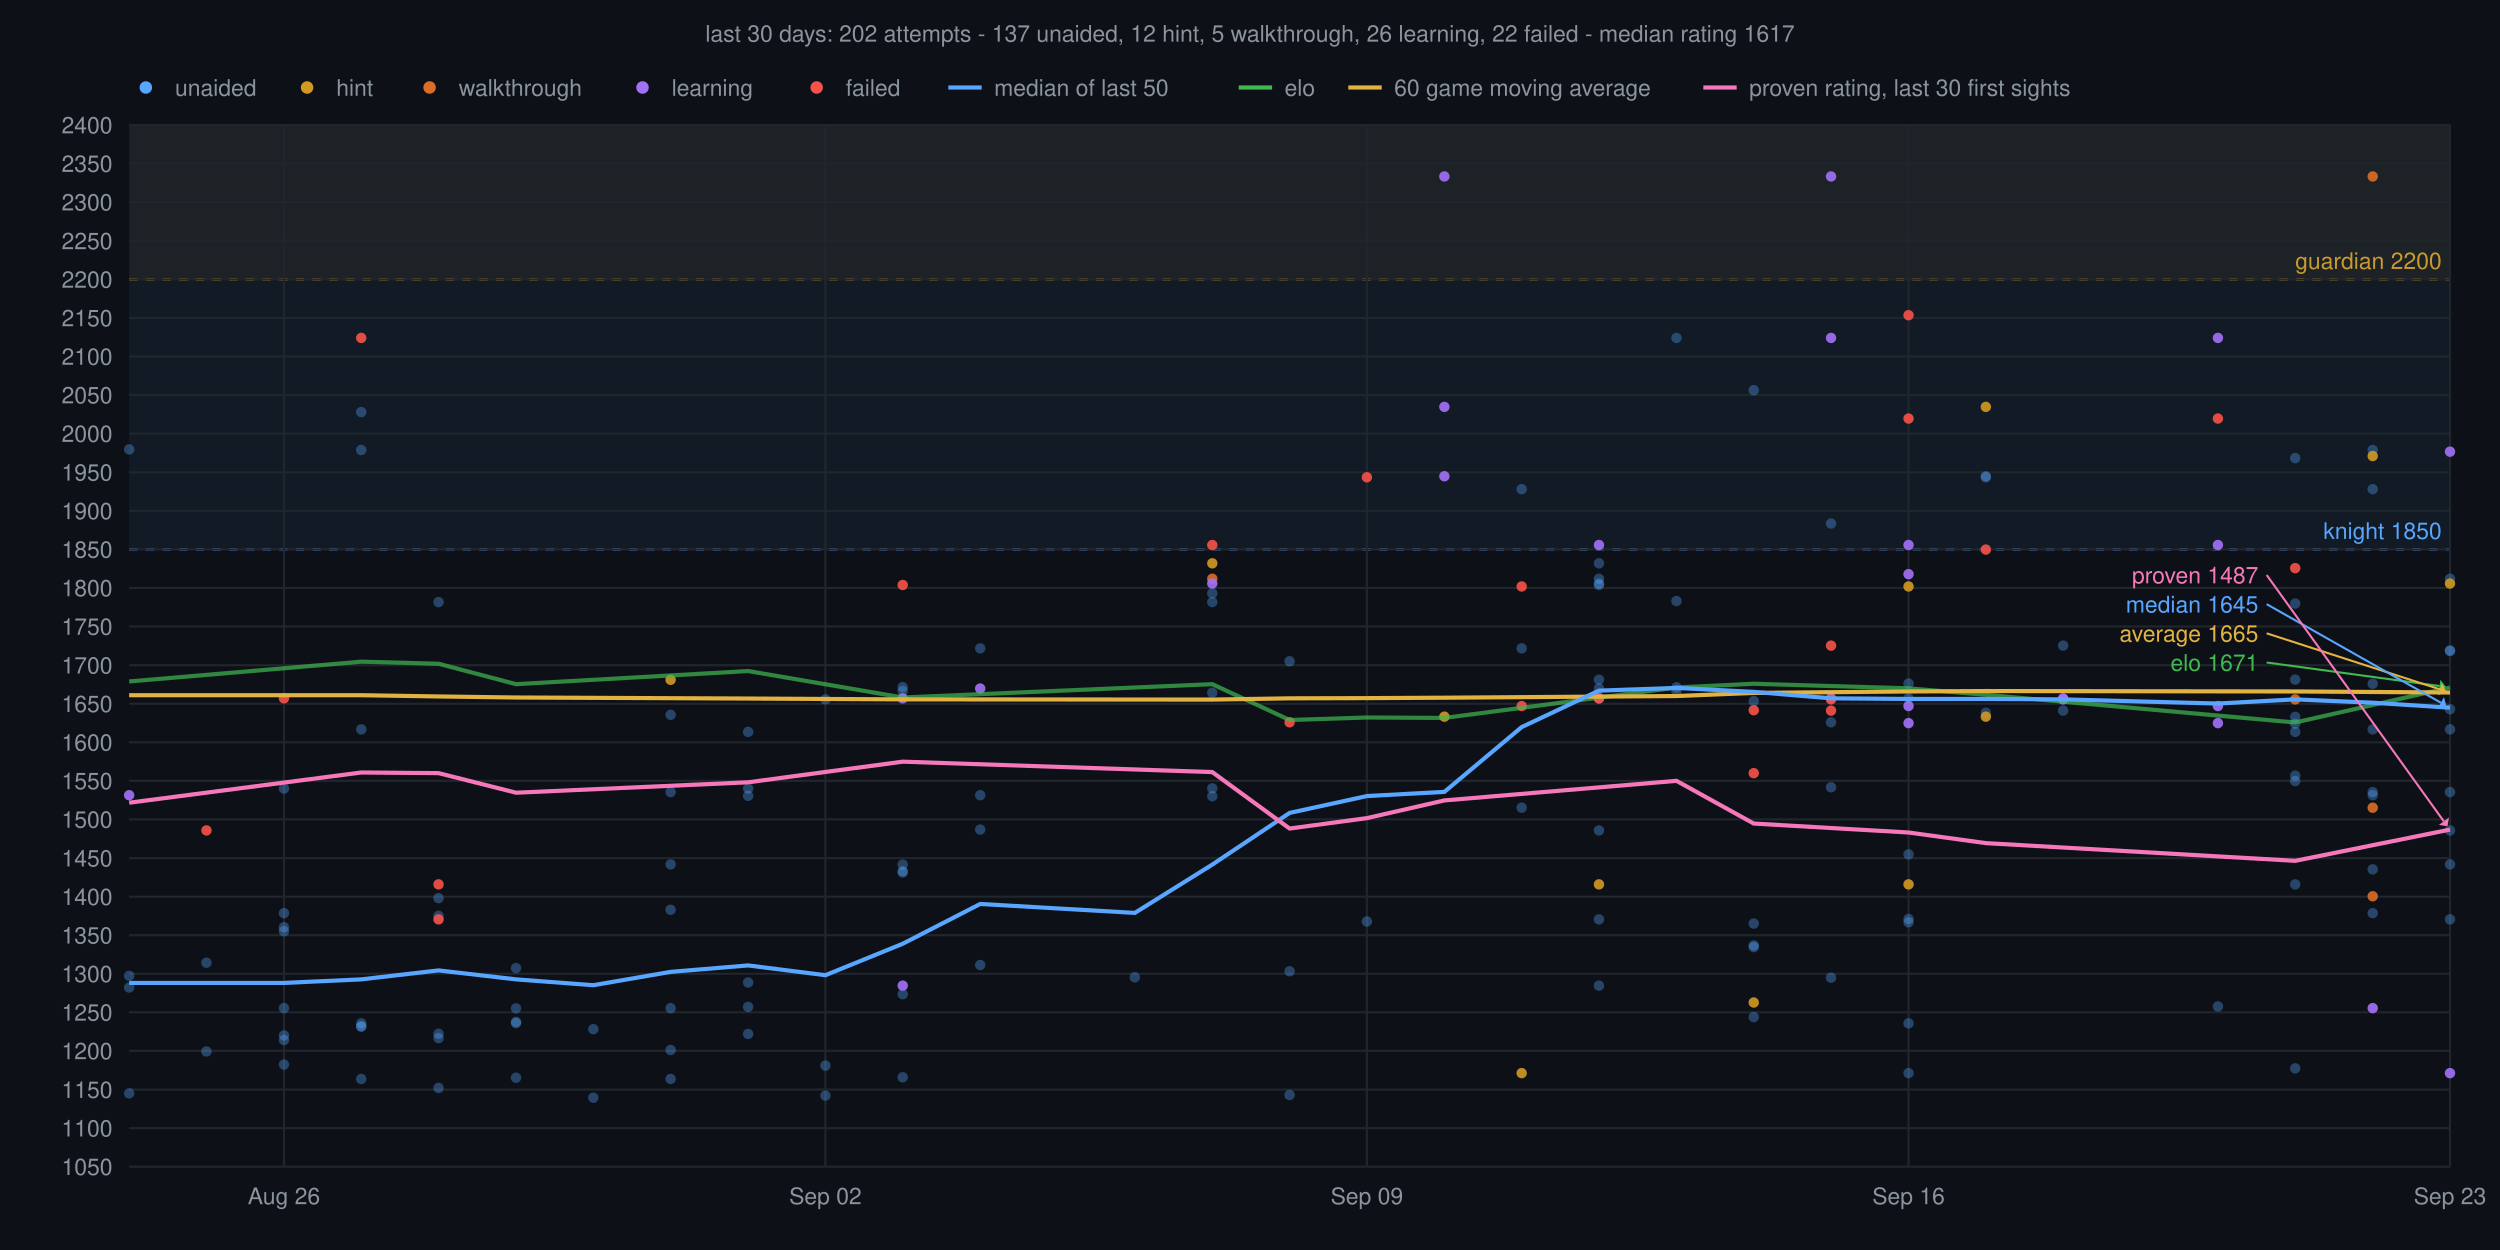
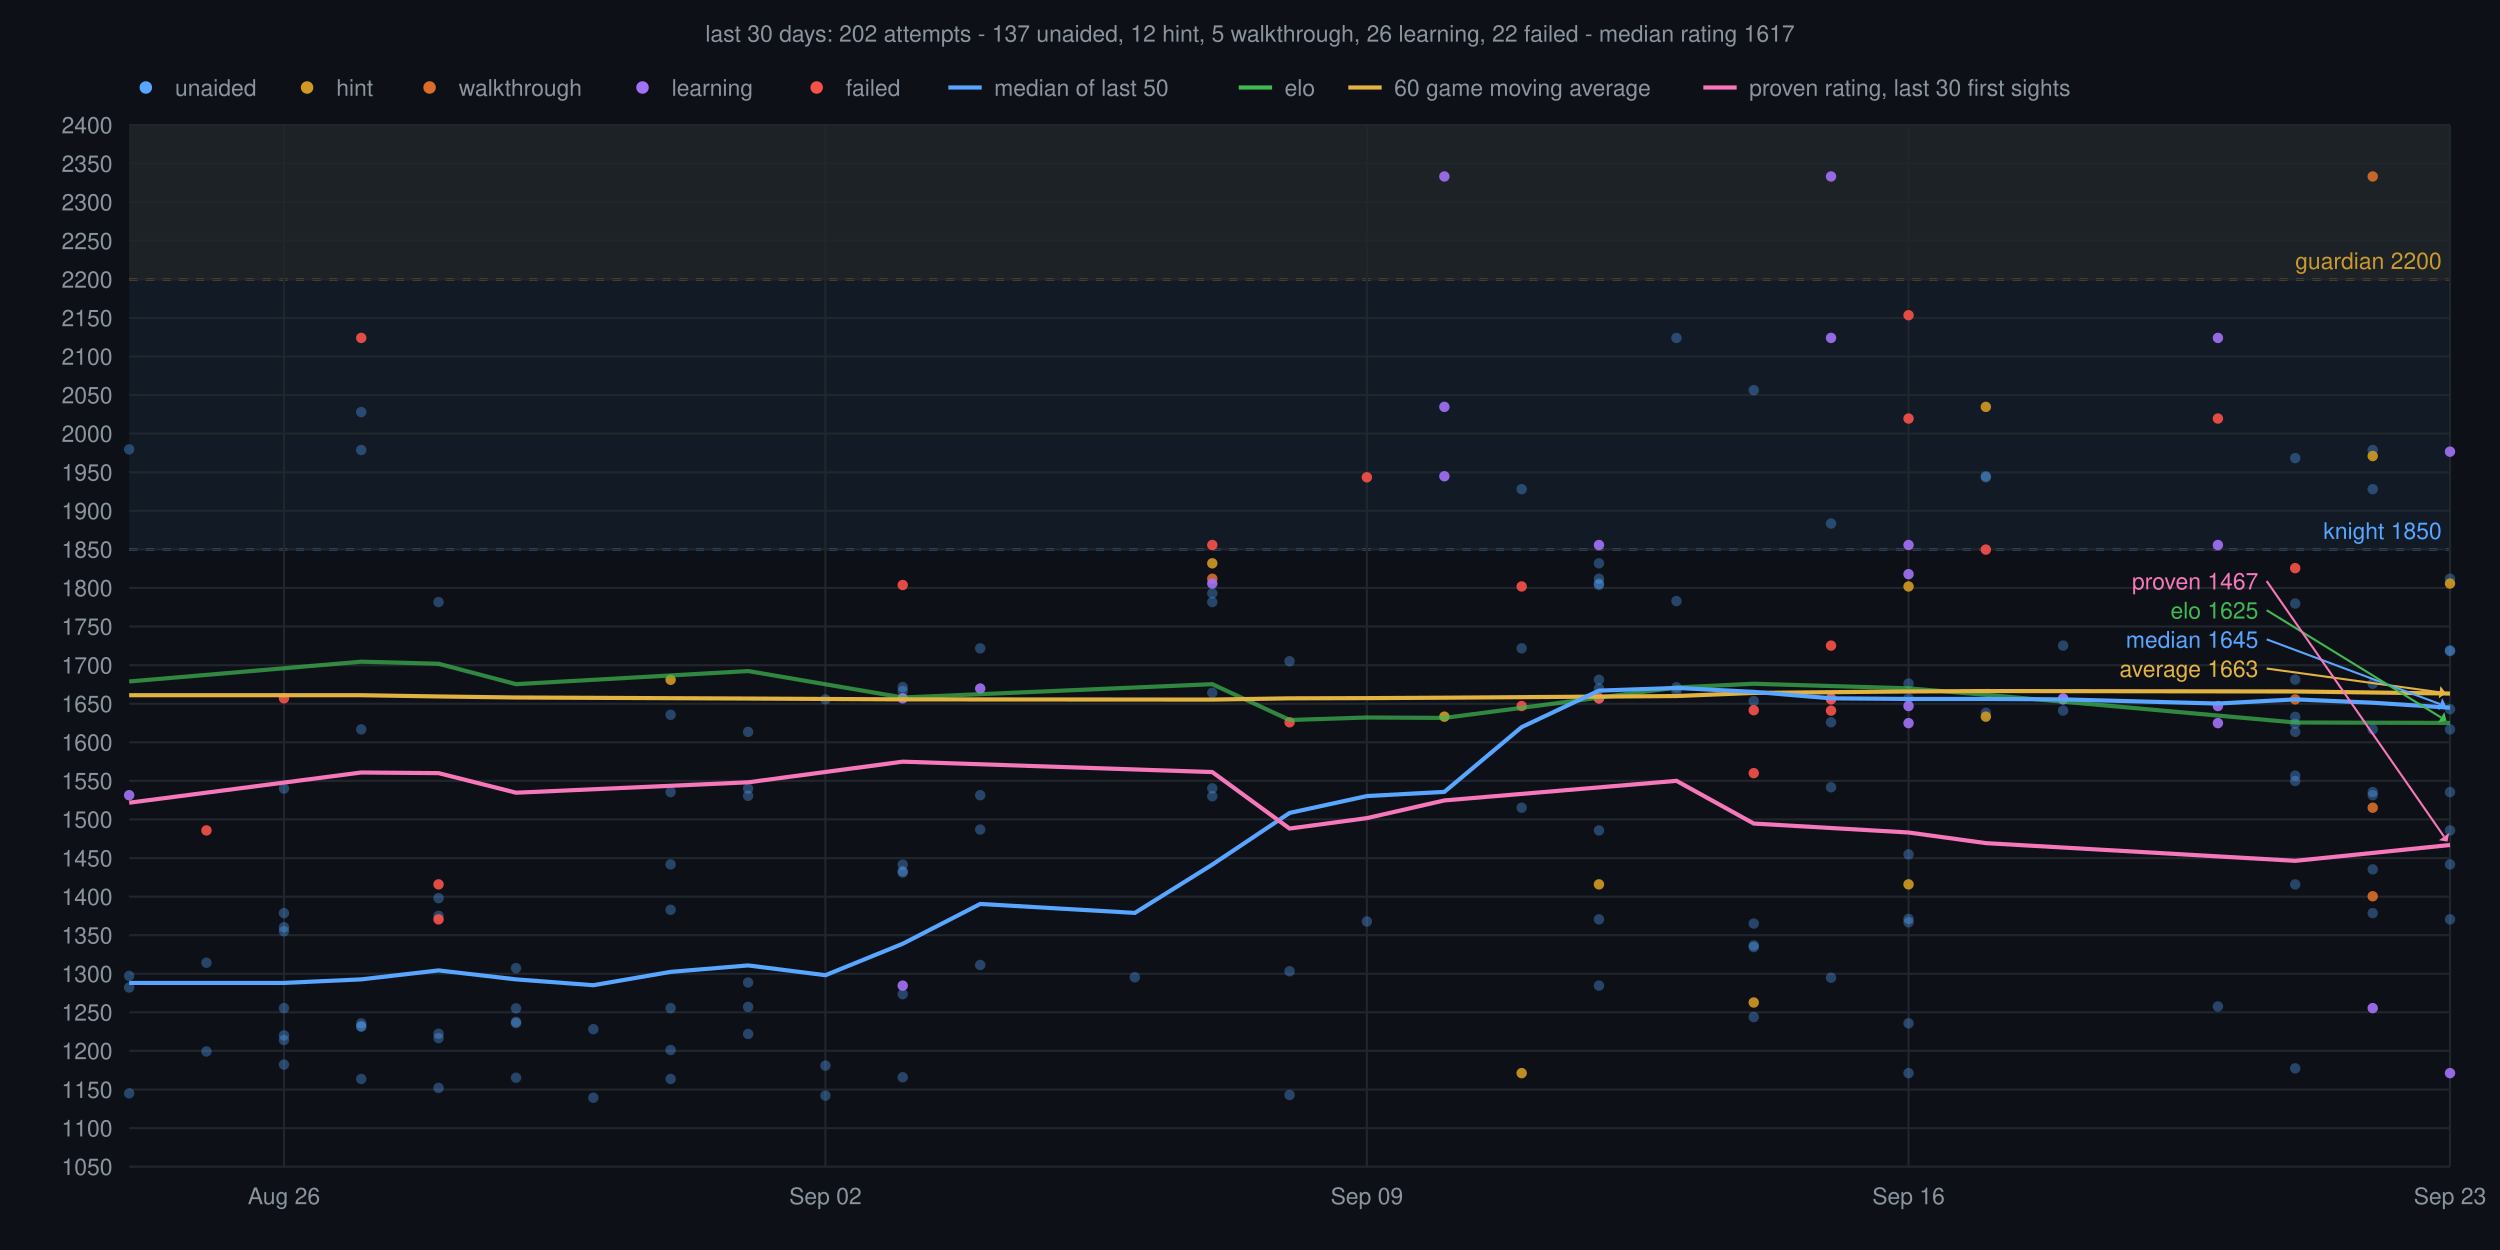
<svg xmlns="http://www.w3.org/2000/svg" viewBox="0 0 1200 600" font-family="Helvetica,sans-serif">
  <rect width="1200" height="600" fill="#0d1117" />
  <text x="600" y="20" text-anchor="middle" font-size="11" fill="#8b949e">last 30 days: 202 attempts - 137 unaided, 12 hint, 5 walkthrough, 26 learning, 22 failed - median rating 1617</text>
  <rect x="62" y="60" width="1114" height="74.1" fill="#d29922" fill-opacity="0.06" />
  <line x1="62" y1="134.1" x2="1176" y2="134.1" stroke="#d29922" stroke-width="1" stroke-dasharray="4 4" />
  <text x="1172" y="129.1" text-anchor="end" font-size="11" fill="#d29922">guardian 2200</text>
  <rect x="62" y="60" width="1114" height="203.7" fill="#58a6ff" fill-opacity="0.06" />
  <line x1="62" y1="263.7" x2="1176" y2="263.7" stroke="#58a6ff" stroke-width="1" stroke-dasharray="4 4" />
  <text x="1172" y="258.7" text-anchor="end" font-size="11" fill="#58a6ff">knight 1850</text>
  <line x1="62" y1="560.0" x2="1176" y2="560.0" stroke="#21262d" stroke-width="1" />
  <text x="54" y="564.0" text-anchor="end" font-size="11" fill="#8b949e">1050</text>
  <line x1="62" y1="541.5" x2="1176" y2="541.5" stroke="#21262d" stroke-width="1" />
  <text x="54" y="545.5" text-anchor="end" font-size="11" fill="#8b949e">1100</text>
  <line x1="62" y1="523.0" x2="1176" y2="523.0" stroke="#21262d" stroke-width="1" />
  <text x="54" y="527.0" text-anchor="end" font-size="11" fill="#8b949e">1150</text>
  <line x1="62" y1="504.4" x2="1176" y2="504.4" stroke="#21262d" stroke-width="1" />
  <text x="54" y="508.4" text-anchor="end" font-size="11" fill="#8b949e">1200</text>
  <line x1="62" y1="485.9" x2="1176" y2="485.9" stroke="#21262d" stroke-width="1" />
  <text x="54" y="489.9" text-anchor="end" font-size="11" fill="#8b949e">1250</text>
  <line x1="62" y1="467.4" x2="1176" y2="467.4" stroke="#21262d" stroke-width="1" />
  <text x="54" y="471.4" text-anchor="end" font-size="11" fill="#8b949e">1300</text>
  <line x1="62" y1="448.9" x2="1176" y2="448.9" stroke="#21262d" stroke-width="1" />
  <text x="54" y="452.9" text-anchor="end" font-size="11" fill="#8b949e">1350</text>
  <line x1="62" y1="430.4" x2="1176" y2="430.4" stroke="#21262d" stroke-width="1" />
  <text x="54" y="434.4" text-anchor="end" font-size="11" fill="#8b949e">1400</text>
  <line x1="62" y1="411.9" x2="1176" y2="411.9" stroke="#21262d" stroke-width="1" />
  <text x="54" y="415.9" text-anchor="end" font-size="11" fill="#8b949e">1450</text>
  <line x1="62" y1="393.3" x2="1176" y2="393.3" stroke="#21262d" stroke-width="1" />
  <text x="54" y="397.3" text-anchor="end" font-size="11" fill="#8b949e">1500</text>
  <line x1="62" y1="374.8" x2="1176" y2="374.8" stroke="#21262d" stroke-width="1" />
  <text x="54" y="378.8" text-anchor="end" font-size="11" fill="#8b949e">1550</text>
  <line x1="62" y1="356.3" x2="1176" y2="356.3" stroke="#21262d" stroke-width="1" />
  <text x="54" y="360.3" text-anchor="end" font-size="11" fill="#8b949e">1600</text>
  <line x1="62" y1="337.8" x2="1176" y2="337.8" stroke="#21262d" stroke-width="1" />
  <text x="54" y="341.8" text-anchor="end" font-size="11" fill="#8b949e">1650</text>
  <line x1="62" y1="319.3" x2="1176" y2="319.3" stroke="#21262d" stroke-width="1" />
  <text x="54" y="323.3" text-anchor="end" font-size="11" fill="#8b949e">1700</text>
  <line x1="62" y1="300.7" x2="1176" y2="300.7" stroke="#21262d" stroke-width="1" />
  <text x="54" y="304.7" text-anchor="end" font-size="11" fill="#8b949e">1750</text>
  <line x1="62" y1="282.2" x2="1176" y2="282.2" stroke="#21262d" stroke-width="1" />
  <text x="54" y="286.2" text-anchor="end" font-size="11" fill="#8b949e">1800</text>
  <line x1="62" y1="263.7" x2="1176" y2="263.7" stroke="#21262d" stroke-width="1" />
  <text x="54" y="267.7" text-anchor="end" font-size="11" fill="#8b949e">1850</text>
  <line x1="62" y1="245.2" x2="1176" y2="245.2" stroke="#21262d" stroke-width="1" />
  <text x="54" y="249.2" text-anchor="end" font-size="11" fill="#8b949e">1900</text>
  <line x1="62" y1="226.7" x2="1176" y2="226.7" stroke="#21262d" stroke-width="1" />
  <text x="54" y="230.7" text-anchor="end" font-size="11" fill="#8b949e">1950</text>
  <line x1="62" y1="208.1" x2="1176" y2="208.1" stroke="#21262d" stroke-width="1" />
  <text x="54" y="212.1" text-anchor="end" font-size="11" fill="#8b949e">2000</text>
  <line x1="62" y1="189.6" x2="1176" y2="189.6" stroke="#21262d" stroke-width="1" />
  <text x="54" y="193.6" text-anchor="end" font-size="11" fill="#8b949e">2050</text>
  <line x1="62" y1="171.1" x2="1176" y2="171.1" stroke="#21262d" stroke-width="1" />
  <text x="54" y="175.1" text-anchor="end" font-size="11" fill="#8b949e">2100</text>
  <line x1="62" y1="152.6" x2="1176" y2="152.6" stroke="#21262d" stroke-width="1" />
  <text x="54" y="156.6" text-anchor="end" font-size="11" fill="#8b949e">2150</text>
  <line x1="62" y1="134.1" x2="1176" y2="134.1" stroke="#21262d" stroke-width="1" />
  <text x="54" y="138.1" text-anchor="end" font-size="11" fill="#8b949e">2200</text>
  <line x1="62" y1="115.6" x2="1176" y2="115.6" stroke="#21262d" stroke-width="1" />
  <text x="54" y="119.6" text-anchor="end" font-size="11" fill="#8b949e">2250</text>
  <line x1="62" y1="97.0" x2="1176" y2="97.0" stroke="#21262d" stroke-width="1" />
  <text x="54" y="101.0" text-anchor="end" font-size="11" fill="#8b949e">2300</text>
  <line x1="62" y1="78.5" x2="1176" y2="78.5" stroke="#21262d" stroke-width="1" />
  <text x="54" y="82.5" text-anchor="end" font-size="11" fill="#8b949e">2350</text>
  <line x1="62" y1="60.0" x2="1176" y2="60.0" stroke="#21262d" stroke-width="1" />
  <text x="54" y="64.0" text-anchor="end" font-size="11" fill="#8b949e">2400</text>
  <line x1="1176.0" y1="60" x2="1176.0" y2="560" stroke="#21262d" stroke-width="1" />
  <text x="1176.0" y="578" text-anchor="middle" font-size="11" fill="#8b949e">Sep 23</text>
  <line x1="916.1" y1="60" x2="916.1" y2="560" stroke="#21262d" stroke-width="1" />
  <text x="916.1" y="578" text-anchor="middle" font-size="11" fill="#8b949e">Sep 16</text>
  <line x1="656.1" y1="60" x2="656.1" y2="560" stroke="#21262d" stroke-width="1" />
  <text x="656.1" y="578" text-anchor="middle" font-size="11" fill="#8b949e">Sep 09</text>
  <line x1="396.2" y1="60" x2="396.2" y2="560" stroke="#21262d" stroke-width="1" />
  <text x="396.2" y="578" text-anchor="middle" font-size="11" fill="#8b949e">Sep 02</text>
  <line x1="136.3" y1="60" x2="136.3" y2="560" stroke="#21262d" stroke-width="1" />
  <text x="136.3" y="578" text-anchor="middle" font-size="11" fill="#8b949e">Aug 26</text>
  <circle cx="62.0" cy="215.7" r="2.5" fill="#58a6ff" fill-opacity="0.35" />
  <circle cx="62.0" cy="474.0" r="2.5" fill="#58a6ff" fill-opacity="0.35" />
  <circle cx="62.0" cy="524.8" r="2.5" fill="#58a6ff" fill-opacity="0.35" />
  <circle cx="62.0" cy="468.4" r="2.5" fill="#58a6ff" fill-opacity="0.35" />
  <circle cx="99.1" cy="504.7" r="2.5" fill="#58a6ff" fill-opacity="0.35" />
  <circle cx="99.1" cy="462.1" r="2.5" fill="#58a6ff" fill-opacity="0.35" />
  <circle cx="136.3" cy="378.5" r="2.5" fill="#58a6ff" fill-opacity="0.35" />
  <circle cx="136.3" cy="445.1" r="2.5" fill="#58a6ff" fill-opacity="0.35" />
  <circle cx="136.3" cy="483.9" r="2.5" fill="#58a6ff" fill-opacity="0.35" />
  <circle cx="136.3" cy="511.0" r="2.5" fill="#58a6ff" fill-opacity="0.35" />
  <circle cx="136.3" cy="499.2" r="2.5" fill="#58a6ff" fill-opacity="0.35" />
  <circle cx="136.3" cy="438.3" r="2.5" fill="#58a6ff" fill-opacity="0.35" />
  <circle cx="136.3" cy="497.0" r="2.5" fill="#58a6ff" fill-opacity="0.35" />
  <circle cx="136.3" cy="447.0" r="2.5" fill="#58a6ff" fill-opacity="0.35" />
  <circle cx="173.4" cy="492.8" r="2.5" fill="#58a6ff" fill-opacity="0.35" />
  <circle cx="173.4" cy="517.9" r="2.5" fill="#58a6ff" fill-opacity="0.35" />
  <circle cx="173.4" cy="492.6" r="2.5" fill="#58a6ff" fill-opacity="0.35" />
  <circle cx="173.4" cy="491.2" r="2.5" fill="#58a6ff" fill-opacity="0.35" />
  <circle cx="173.4" cy="216.0" r="2.5" fill="#58a6ff" fill-opacity="0.35" />
  <circle cx="173.4" cy="350.1" r="2.5" fill="#58a6ff" fill-opacity="0.35" />
  <circle cx="173.4" cy="197.8" r="2.5" fill="#58a6ff" fill-opacity="0.35" />
  <circle cx="210.5" cy="431.1" r="2.5" fill="#58a6ff" fill-opacity="0.35" />
  <circle cx="210.5" cy="522.2" r="2.5" fill="#58a6ff" fill-opacity="0.35" />
  <circle cx="210.5" cy="439.6" r="2.5" fill="#58a6ff" fill-opacity="0.35" />
  <circle cx="210.5" cy="289.0" r="2.5" fill="#58a6ff" fill-opacity="0.35" />
  <circle cx="210.5" cy="496.2" r="2.5" fill="#58a6ff" fill-opacity="0.35" />
  <circle cx="210.5" cy="498.3" r="2.5" fill="#58a6ff" fill-opacity="0.35" />
  <circle cx="247.7" cy="464.7" r="2.5" fill="#58a6ff" fill-opacity="0.35" />
  <circle cx="247.7" cy="517.3" r="2.5" fill="#58a6ff" fill-opacity="0.35" />
  <circle cx="247.7" cy="491.1" r="2.5" fill="#58a6ff" fill-opacity="0.35" />
  <circle cx="247.7" cy="490.5" r="2.5" fill="#58a6ff" fill-opacity="0.35" />
  <circle cx="247.7" cy="484.0" r="2.5" fill="#58a6ff" fill-opacity="0.35" />
  <circle cx="284.8" cy="526.9" r="2.5" fill="#58a6ff" fill-opacity="0.35" />
  <circle cx="284.8" cy="494.0" r="2.5" fill="#58a6ff" fill-opacity="0.35" />
  <circle cx="321.9" cy="380.2" r="2.5" fill="#58a6ff" fill-opacity="0.35" />
  <circle cx="321.9" cy="436.7" r="2.5" fill="#58a6ff" fill-opacity="0.35" />
  <circle cx="321.9" cy="414.9" r="2.5" fill="#58a6ff" fill-opacity="0.35" />
  <circle cx="321.9" cy="343.1" r="2.5" fill="#58a6ff" fill-opacity="0.35" />
  <circle cx="321.9" cy="483.9" r="2.5" fill="#58a6ff" fill-opacity="0.35" />
  <circle cx="321.9" cy="517.9" r="2.5" fill="#58a6ff" fill-opacity="0.35" />
  <circle cx="321.9" cy="504.0" r="2.5" fill="#58a6ff" fill-opacity="0.35" />
  <circle cx="359.1" cy="378.5" r="2.5" fill="#58a6ff" fill-opacity="0.35" />
  <circle cx="359.1" cy="382.0" r="2.5" fill="#58a6ff" fill-opacity="0.35" />
  <circle cx="359.1" cy="496.3" r="2.5" fill="#58a6ff" fill-opacity="0.35" />
  <circle cx="359.1" cy="471.6" r="2.5" fill="#58a6ff" fill-opacity="0.35" />
  <circle cx="359.1" cy="483.3" r="2.5" fill="#58a6ff" fill-opacity="0.35" />
  <circle cx="359.1" cy="351.3" r="2.5" fill="#58a6ff" fill-opacity="0.35" />
  <circle cx="396.2" cy="335.7" r="2.5" fill="#58a6ff" fill-opacity="0.35" />
  <circle cx="396.2" cy="511.5" r="2.5" fill="#58a6ff" fill-opacity="0.35" />
  <circle cx="396.2" cy="525.9" r="2.5" fill="#58a6ff" fill-opacity="0.35" />
  <circle cx="433.3" cy="415.0" r="2.5" fill="#58a6ff" fill-opacity="0.35" />
  <circle cx="433.3" cy="331.7" r="2.5" fill="#58a6ff" fill-opacity="0.35" />
  <circle cx="433.3" cy="418.8" r="2.5" fill="#58a6ff" fill-opacity="0.35" />
  <circle cx="433.3" cy="329.8" r="2.5" fill="#58a6ff" fill-opacity="0.35" />
  <circle cx="433.3" cy="517.1" r="2.5" fill="#58a6ff" fill-opacity="0.35" />
  <circle cx="433.3" cy="477.2" r="2.5" fill="#58a6ff" fill-opacity="0.35" />
  <circle cx="433.3" cy="418.2" r="2.5" fill="#58a6ff" fill-opacity="0.35" />
  <circle cx="470.5" cy="463.2" r="2.5" fill="#58a6ff" fill-opacity="0.35" />
  <circle cx="470.5" cy="398.2" r="2.5" fill="#58a6ff" fill-opacity="0.35" />
  <circle cx="470.5" cy="311.2" r="2.5" fill="#58a6ff" fill-opacity="0.35" />
  <circle cx="470.5" cy="381.7" r="2.5" fill="#58a6ff" fill-opacity="0.35" />
  <circle cx="544.7" cy="469.1" r="2.5" fill="#58a6ff" fill-opacity="0.35" />
  <circle cx="581.9" cy="332.5" r="2.5" fill="#58a6ff" fill-opacity="0.35" />
  <circle cx="581.9" cy="378.4" r="2.5" fill="#58a6ff" fill-opacity="0.35" />
  <circle cx="581.9" cy="289.0" r="2.5" fill="#58a6ff" fill-opacity="0.35" />
  <circle cx="581.9" cy="284.8" r="2.5" fill="#58a6ff" fill-opacity="0.35" />
  <circle cx="581.9" cy="382.2" r="2.5" fill="#58a6ff" fill-opacity="0.35" />
  <circle cx="619.0" cy="525.6" r="2.5" fill="#58a6ff" fill-opacity="0.35" />
  <circle cx="619.0" cy="317.4" r="2.5" fill="#58a6ff" fill-opacity="0.35" />
  <circle cx="619.0" cy="466.2" r="2.5" fill="#58a6ff" fill-opacity="0.35" />
  <circle cx="656.1" cy="442.3" r="2.5" fill="#58a6ff" fill-opacity="0.35" />
  <circle cx="730.4" cy="311.2" r="2.5" fill="#58a6ff" fill-opacity="0.35" />
  <circle cx="730.4" cy="387.7" r="2.5" fill="#58a6ff" fill-opacity="0.35" />
  <circle cx="730.4" cy="234.8" r="2.5" fill="#58a6ff" fill-opacity="0.35" />
  <circle cx="767.5" cy="280.1" r="2.5" fill="#58a6ff" fill-opacity="0.35" />
  <circle cx="767.5" cy="326.3" r="2.5" fill="#58a6ff" fill-opacity="0.35" />
  <circle cx="767.5" cy="473.1" r="2.5" fill="#58a6ff" fill-opacity="0.35" />
  <circle cx="767.5" cy="441.3" r="2.5" fill="#58a6ff" fill-opacity="0.35" />
  <circle cx="767.5" cy="270.4" r="2.5" fill="#58a6ff" fill-opacity="0.35" />
  <circle cx="767.5" cy="330.5" r="2.5" fill="#58a6ff" fill-opacity="0.35" />
  <circle cx="767.5" cy="280.8" r="2.5" fill="#58a6ff" fill-opacity="0.35" />
  <circle cx="767.5" cy="277.8" r="2.5" fill="#58a6ff" fill-opacity="0.35" />
  <circle cx="767.5" cy="398.6" r="2.5" fill="#58a6ff" fill-opacity="0.35" />
  <circle cx="804.7" cy="331.7" r="2.5" fill="#58a6ff" fill-opacity="0.35" />
  <circle cx="804.7" cy="288.5" r="2.5" fill="#58a6ff" fill-opacity="0.35" />
  <circle cx="804.7" cy="329.9" r="2.5" fill="#58a6ff" fill-opacity="0.35" />
  <circle cx="804.7" cy="162.2" r="2.5" fill="#58a6ff" fill-opacity="0.35" />
  <circle cx="841.8" cy="454.6" r="2.5" fill="#58a6ff" fill-opacity="0.35" />
  <circle cx="841.8" cy="443.3" r="2.5" fill="#58a6ff" fill-opacity="0.35" />
  <circle cx="841.8" cy="187.3" r="2.5" fill="#58a6ff" fill-opacity="0.35" />
  <circle cx="841.8" cy="453.8" r="2.5" fill="#58a6ff" fill-opacity="0.35" />
  <circle cx="841.8" cy="488.2" r="2.5" fill="#58a6ff" fill-opacity="0.35" />
  <circle cx="841.8" cy="336.5" r="2.5" fill="#58a6ff" fill-opacity="0.35" />
  <circle cx="878.9" cy="377.9" r="2.5" fill="#58a6ff" fill-opacity="0.35" />
  <circle cx="878.9" cy="346.7" r="2.5" fill="#58a6ff" fill-opacity="0.35" />
  <circle cx="878.9" cy="469.3" r="2.5" fill="#58a6ff" fill-opacity="0.35" />
  <circle cx="878.9" cy="251.3" r="2.5" fill="#58a6ff" fill-opacity="0.35" />
  <circle cx="916.1" cy="335.2" r="2.5" fill="#58a6ff" fill-opacity="0.35" />
  <circle cx="916.1" cy="410.1" r="2.5" fill="#58a6ff" fill-opacity="0.35" />
  <circle cx="916.1" cy="491.2" r="2.5" fill="#58a6ff" fill-opacity="0.35" />
  <circle cx="916.1" cy="442.7" r="2.5" fill="#58a6ff" fill-opacity="0.35" />
  <circle cx="916.1" cy="441.1" r="2.5" fill="#58a6ff" fill-opacity="0.35" />
  <circle cx="916.1" cy="515.1" r="2.5" fill="#58a6ff" fill-opacity="0.35" />
  <circle cx="916.1" cy="328.1" r="2.5" fill="#58a6ff" fill-opacity="0.35" />
  <circle cx="953.2" cy="342.1" r="2.5" fill="#58a6ff" fill-opacity="0.35" />
  <circle cx="953.2" cy="228.6" r="2.5" fill="#58a6ff" fill-opacity="0.35" />
  <circle cx="953.2" cy="229.1" r="2.5" fill="#58a6ff" fill-opacity="0.35" />
  <circle cx="990.3" cy="309.9" r="2.5" fill="#58a6ff" fill-opacity="0.35" />
  <circle cx="990.3" cy="341.1" r="2.5" fill="#58a6ff" fill-opacity="0.35" />
  <circle cx="1064.6" cy="483.1" r="2.5" fill="#58a6ff" fill-opacity="0.35" />
  <circle cx="1101.7" cy="372.3" r="2.5" fill="#58a6ff" fill-opacity="0.35" />
  <circle cx="1101.7" cy="289.7" r="2.5" fill="#58a6ff" fill-opacity="0.35" />
  <circle cx="1101.7" cy="347.4" r="2.5" fill="#58a6ff" fill-opacity="0.35" />
  <circle cx="1101.7" cy="374.9" r="2.5" fill="#58a6ff" fill-opacity="0.35" />
  <circle cx="1101.7" cy="512.8" r="2.5" fill="#58a6ff" fill-opacity="0.35" />
  <circle cx="1101.7" cy="344.1" r="2.5" fill="#58a6ff" fill-opacity="0.35" />
  <circle cx="1101.7" cy="351.3" r="2.5" fill="#58a6ff" fill-opacity="0.35" />
  <circle cx="1101.7" cy="424.5" r="2.5" fill="#58a6ff" fill-opacity="0.35" />
  <circle cx="1101.7" cy="219.9" r="2.5" fill="#58a6ff" fill-opacity="0.35" />
  <circle cx="1101.7" cy="326.2" r="2.5" fill="#58a6ff" fill-opacity="0.35" />
  <circle cx="1138.9" cy="417.3" r="2.5" fill="#58a6ff" fill-opacity="0.35" />
  <circle cx="1138.9" cy="380.2" r="2.5" fill="#58a6ff" fill-opacity="0.35" />
  <circle cx="1138.9" cy="328.2" r="2.5" fill="#58a6ff" fill-opacity="0.35" />
  <circle cx="1138.9" cy="216.0" r="2.5" fill="#58a6ff" fill-opacity="0.35" />
  <circle cx="1138.9" cy="438.3" r="2.5" fill="#58a6ff" fill-opacity="0.35" />
  <circle cx="1138.9" cy="381.7" r="2.5" fill="#58a6ff" fill-opacity="0.35" />
  <circle cx="1138.9" cy="350.1" r="2.5" fill="#58a6ff" fill-opacity="0.35" />
  <circle cx="1138.9" cy="234.8" r="2.5" fill="#58a6ff" fill-opacity="0.35" />
  <circle cx="1176.0" cy="380.2" r="2.5" fill="#58a6ff" fill-opacity="0.35" />
  <circle cx="1176.0" cy="414.9" r="2.5" fill="#58a6ff" fill-opacity="0.35" />
  <circle cx="1176.0" cy="441.3" r="2.5" fill="#58a6ff" fill-opacity="0.35" />
  <circle cx="1176.0" cy="340.4" r="2.5" fill="#58a6ff" fill-opacity="0.35" />
  <circle cx="1176.0" cy="312.2" r="2.5" fill="#58a6ff" fill-opacity="0.35" />
  <circle cx="1176.0" cy="277.8" r="2.5" fill="#58a6ff" fill-opacity="0.35" />
  <circle cx="1176.0" cy="312.5" r="2.5" fill="#58a6ff" fill-opacity="0.35" />
  <circle cx="1176.0" cy="350.1" r="2.5" fill="#58a6ff" fill-opacity="0.35" />
  <circle cx="1176.0" cy="398.6" r="2.5" fill="#58a6ff" fill-opacity="0.35" />
  <circle cx="321.9" cy="326.3" r="2.5" fill="#d29922" fill-opacity="0.9" />
  <circle cx="581.9" cy="270.4" r="2.5" fill="#d29922" fill-opacity="0.9" />
  <circle cx="693.3" cy="344.0" r="2.5" fill="#d29922" fill-opacity="0.9" />
  <circle cx="730.4" cy="515.1" r="2.5" fill="#d29922" fill-opacity="0.9" />
  <circle cx="767.5" cy="424.5" r="2.5" fill="#d29922" fill-opacity="0.9" />
  <circle cx="841.8" cy="481.2" r="2.5" fill="#d29922" fill-opacity="0.9" />
  <circle cx="916.1" cy="424.5" r="2.5" fill="#d29922" fill-opacity="0.9" />
  <circle cx="916.1" cy="281.5" r="2.5" fill="#d29922" fill-opacity="0.9" />
  <circle cx="953.2" cy="344.0" r="2.5" fill="#d29922" fill-opacity="0.9" />
  <circle cx="953.2" cy="195.3" r="2.5" fill="#d29922" fill-opacity="0.9" />
  <circle cx="1138.9" cy="218.9" r="2.5" fill="#d29922" fill-opacity="0.9" />
  <circle cx="1176.0" cy="280.1" r="2.5" fill="#d29922" fill-opacity="0.9" />
  <circle cx="581.9" cy="277.8" r="2.5" fill="#db6d28" fill-opacity="0.9" />
  <circle cx="1101.7" cy="335.7" r="2.5" fill="#db6d28" fill-opacity="0.9" />
  <circle cx="1138.9" cy="84.7" r="2.5" fill="#db6d28" fill-opacity="0.9" />
  <circle cx="1138.9" cy="430.2" r="2.5" fill="#db6d28" fill-opacity="0.9" />
  <circle cx="1138.9" cy="387.7" r="2.5" fill="#db6d28" fill-opacity="0.9" />
  <circle cx="62.0" cy="381.7" r="2.5" fill="#a371f7" fill-opacity="0.9" />
  <circle cx="433.3" cy="335.2" r="2.5" fill="#a371f7" fill-opacity="0.9" />
  <circle cx="433.3" cy="473.1" r="2.5" fill="#a371f7" fill-opacity="0.9" />
  <circle cx="470.5" cy="330.5" r="2.5" fill="#a371f7" fill-opacity="0.9" />
  <circle cx="581.9" cy="280.1" r="2.5" fill="#a371f7" fill-opacity="0.9" />
  <circle cx="693.3" cy="84.7" r="2.5" fill="#a371f7" fill-opacity="0.9" />
  <circle cx="693.3" cy="228.6" r="2.5" fill="#a371f7" fill-opacity="0.9" />
  <circle cx="693.3" cy="195.3" r="2.5" fill="#a371f7" fill-opacity="0.9" />
  <circle cx="767.5" cy="335.2" r="2.5" fill="#a371f7" fill-opacity="0.9" />
  <circle cx="767.5" cy="261.6" r="2.5" fill="#a371f7" fill-opacity="0.9" />
  <circle cx="878.9" cy="84.7" r="2.5" fill="#a371f7" fill-opacity="0.9" />
  <circle cx="878.9" cy="335.2" r="2.5" fill="#a371f7" fill-opacity="0.9" />
  <circle cx="878.9" cy="162.2" r="2.5" fill="#a371f7" fill-opacity="0.9" />
  <circle cx="916.1" cy="275.6" r="2.5" fill="#a371f7" fill-opacity="0.9" />
  <circle cx="916.1" cy="338.9" r="2.5" fill="#a371f7" fill-opacity="0.9" />
  <circle cx="916.1" cy="347.1" r="2.5" fill="#a371f7" fill-opacity="0.9" />
  <circle cx="916.1" cy="261.6" r="2.5" fill="#a371f7" fill-opacity="0.9" />
  <circle cx="990.3" cy="335.2" r="2.5" fill="#a371f7" fill-opacity="0.9" />
  <circle cx="990.3" cy="335.7" r="2.5" fill="#a371f7" fill-opacity="0.9" />
  <circle cx="1064.6" cy="338.9" r="2.5" fill="#a371f7" fill-opacity="0.9" />
  <circle cx="1064.6" cy="347.1" r="2.5" fill="#a371f7" fill-opacity="0.9" />
  <circle cx="1064.6" cy="261.6" r="2.5" fill="#a371f7" fill-opacity="0.9" />
  <circle cx="1064.6" cy="162.2" r="2.5" fill="#a371f7" fill-opacity="0.9" />
  <circle cx="1138.9" cy="483.9" r="2.5" fill="#a371f7" fill-opacity="0.9" />
  <circle cx="1176.0" cy="216.8" r="2.5" fill="#a371f7" fill-opacity="0.9" />
  <circle cx="1176.0" cy="515.1" r="2.5" fill="#a371f7" fill-opacity="0.9" />
  <circle cx="99.1" cy="398.6" r="2.5" fill="#f85149" fill-opacity="0.9" />
  <circle cx="136.3" cy="335.2" r="2.5" fill="#f85149" fill-opacity="0.9" />
  <circle cx="173.4" cy="162.2" r="2.5" fill="#f85149" fill-opacity="0.9" />
  <circle cx="210.5" cy="441.3" r="2.5" fill="#f85149" fill-opacity="0.9" />
  <circle cx="210.5" cy="424.5" r="2.5" fill="#f85149" fill-opacity="0.9" />
  <circle cx="433.3" cy="280.8" r="2.5" fill="#f85149" fill-opacity="0.9" />
  <circle cx="581.9" cy="261.6" r="2.5" fill="#f85149" fill-opacity="0.9" />
  <circle cx="619.0" cy="346.7" r="2.5" fill="#f85149" fill-opacity="0.9" />
  <circle cx="656.1" cy="229.1" r="2.5" fill="#f85149" fill-opacity="0.9" />
  <circle cx="730.4" cy="338.9" r="2.5" fill="#f85149" fill-opacity="0.9" />
  <circle cx="730.4" cy="281.5" r="2.5" fill="#f85149" fill-opacity="0.9" />
  <circle cx="767.5" cy="335.2" r="2.5" fill="#f85149" fill-opacity="0.9" />
  <circle cx="841.8" cy="340.9" r="2.5" fill="#f85149" fill-opacity="0.9" />
  <circle cx="841.8" cy="371.1" r="2.5" fill="#f85149" fill-opacity="0.9" />
  <circle cx="878.9" cy="309.9" r="2.5" fill="#f85149" fill-opacity="0.9" />
  <circle cx="878.9" cy="341.1" r="2.5" fill="#f85149" fill-opacity="0.9" />
  <circle cx="878.9" cy="335.7" r="2.5" fill="#f85149" fill-opacity="0.9" />
  <circle cx="916.1" cy="151.3" r="2.5" fill="#f85149" fill-opacity="0.9" />
  <circle cx="916.1" cy="200.9" r="2.5" fill="#f85149" fill-opacity="0.9" />
  <circle cx="953.2" cy="263.8" r="2.5" fill="#f85149" fill-opacity="0.9" />
  <circle cx="1064.6" cy="200.9" r="2.5" fill="#f85149" fill-opacity="0.9" />
  <circle cx="1101.7" cy="272.7" r="2.5" fill="#f85149" fill-opacity="0.9" />
-   <polyline points="62.0,327.1 173.4,317.6 210.5,318.6 247.7,328.4 359.1,322.1 433.3,334.8 581.9,328.4 619.0,345.6 656.1,344.4 693.3,344.6 804.7,330.0 841.8,328.2 916.1,330.4 953.2,333.5 1101.7,346.8 1176.0,330.0" fill="none" stroke="#3fb950" stroke-width="2" stroke-opacity="0.7" />
-   <polyline points="62.0,333.7 173.4,333.7 210.5,334.3 247.7,334.8 359.1,335.3 433.3,335.7 581.9,335.8 619.0,335.2 656.1,335.1 693.3,334.9 804.7,334.1 841.8,332.6 916.1,331.9 953.2,331.7 1101.7,331.9 1176.0,332.4" fill="none" stroke="#e3b341" stroke-width="2" stroke-opacity="1" />
+   <polyline points="62.0,327.1 173.4,317.6 210.5,318.6 247.7,328.4 359.1,322.1 433.3,334.8 581.9,328.4 619.0,345.6 656.1,344.4 693.3,344.6 804.7,330.0 841.8,328.2 916.1,330.4 953.2,333.5 1101.7,346.8 1176.0,347.0" fill="none" stroke="#3fb950" stroke-width="2" stroke-opacity="0.7" />
+   <polyline points="62.0,333.7 173.4,333.7 210.5,334.3 247.7,334.8 359.1,335.3 433.3,335.7 581.9,335.8 619.0,335.2 656.1,335.1 693.3,334.9 804.7,334.1 841.8,332.6 916.1,331.9 953.2,331.7 1101.7,331.9 1176.0,332.9" fill="none" stroke="#e3b341" stroke-width="2" stroke-opacity="1" />
  <polyline points="62.0,471.8 99.1,471.8 136.3,471.8 173.4,470.1 210.5,465.8 247.7,470.1 284.8,472.9 321.9,466.5 359.1,463.4 396.2,468.1 433.3,453.0 470.5,433.9 544.7,438.2 581.9,415.0 619.0,390.2 656.1,382.1 693.3,380.1 730.4,349.0 767.5,331.5 804.7,330.2 841.8,332.1 878.9,335.2 916.1,335.5 953.2,335.5 990.3,335.7 1064.6,337.7 1101.7,335.7 1138.9,337.3 1176.0,339.7" fill="none" stroke="#58a6ff" stroke-width="2" stroke-opacity="1" />
-   <polyline points="62.0,385.3 173.4,370.8 210.5,371.1 247.7,380.5 359.1,375.5 433.3,365.6 581.9,370.6 619.0,397.7 656.1,392.7 693.3,384.2 804.7,374.8 841.8,395.3 916.1,399.6 953.2,404.7 1101.7,413.2 1176.0,398.2" fill="none" stroke="#f778ba" stroke-width="2" stroke-opacity="1" />
-   <line x1="1088.0" y1="318.0" x2="1171.0" y2="329.3" stroke="#3fb950" stroke-width="1" />
-   <polygon points="1174.0,329.7 1170.6,332.3 1171.4,326.3" fill="#3fb950" />
-   <text x="1084.0" y="322.0" text-anchor="end" font-size="11" fill="#3fb950">elo 1671</text>
-   <line x1="1088.0" y1="304.0" x2="1171.2" y2="330.9" stroke="#e3b341" stroke-width="1" />
-   <polygon points="1174.1,331.8 1170.3,333.7 1172.1,328.0" fill="#e3b341" />
-   <text x="1084.0" y="308.0" text-anchor="end" font-size="11" fill="#e3b341">average 1665</text>
-   <line x1="1088.0" y1="290.0" x2="1171.6" y2="337.3" stroke="#58a6ff" stroke-width="1" />
-   <polygon points="1174.2,338.7 1170.2,339.9 1173.1,334.6" fill="#58a6ff" />
-   <text x="1084.0" y="294.0" text-anchor="end" font-size="11" fill="#58a6ff">median 1645</text>
-   <line x1="1088.0" y1="276.0" x2="1173.0" y2="394.2" stroke="#f778ba" stroke-width="1" />
-   <polygon points="1174.8,396.6 1170.6,396.0 1175.5,392.4" fill="#f778ba" />
-   <text x="1084.0" y="280.0" text-anchor="end" font-size="11" fill="#f778ba">proven 1487</text>
+   <polyline points="62.0,385.3 173.4,370.8 210.5,371.1 247.7,380.5 359.1,375.5 433.3,365.6 581.9,370.6 619.0,397.7 656.1,392.7 693.3,384.2 804.7,374.8 841.8,395.3 916.1,399.6 953.2,404.7 1101.7,413.2 1176.0,405.6" fill="none" stroke="#f778ba" stroke-width="2" stroke-opacity="1" />
+   <line x1="1088.0" y1="320.9" x2="1171.0" y2="332.3" stroke="#e3b341" stroke-width="1" />
+   <polygon points="1174.0,332.7 1170.6,335.2 1171.4,329.3" fill="#e3b341" />
+   <text x="1084.0" y="324.9" text-anchor="end" font-size="11" fill="#e3b341">average 1663</text>
+   <line x1="1088.0" y1="306.9" x2="1171.3" y2="338.0" stroke="#58a6ff" stroke-width="1" />
+   <polygon points="1174.1,339.0 1170.3,340.8 1172.3,335.1" fill="#58a6ff" />
+   <text x="1084.0" y="310.9" text-anchor="end" font-size="11" fill="#58a6ff">median 1645</text>
+   <line x1="1088.0" y1="292.9" x2="1171.7" y2="344.4" stroke="#3fb950" stroke-width="1" />
+   <polygon points="1174.3,345.9 1170.2,346.9 1173.3,341.8" fill="#3fb950" />
+   <text x="1084.0" y="296.9" text-anchor="end" font-size="11" fill="#3fb950">elo 1625</text>
+   <line x1="1088.0" y1="278.9" x2="1173.1" y2="401.5" stroke="#f778ba" stroke-width="1" />
+   <polygon points="1174.8,404.0 1170.7,403.3 1175.6,399.8" fill="#f778ba" />
+   <text x="1084.0" y="282.9" text-anchor="end" font-size="11" fill="#f778ba">proven 1467</text>
  <circle cx="70" cy="42" r="3" fill="#58a6ff" />
  <text x="84" y="46" font-size="11" fill="#8b949e">unaided</text>
  <circle cx="147.4" cy="42" r="3" fill="#d29922" />
  <text x="161.4" y="46" font-size="11" fill="#8b949e">hint</text>
  <circle cx="206.2" cy="42" r="3" fill="#db6d28" />
  <text x="220.2" y="46" font-size="11" fill="#8b949e">walkthrough</text>
  <circle cx="308.4" cy="42" r="3" fill="#a371f7" />
  <text x="322.4" y="46" font-size="11" fill="#8b949e">learning</text>
  <circle cx="392.0" cy="42" r="3" fill="#f85149" />
  <text x="406.0" y="46" font-size="11" fill="#8b949e">failed</text>
  <line x1="455.2" y1="42" x2="471.2" y2="42" stroke="#58a6ff" stroke-width="2" />
  <text x="477.2" y="46" font-size="11" fill="#8b949e">median of last 50</text>
  <line x1="594.6" y1="42" x2="610.6" y2="42" stroke="#3fb950" stroke-width="2" />
  <text x="616.6" y="46" font-size="11" fill="#8b949e">elo</text>
  <line x1="647.2" y1="42" x2="663.2" y2="42" stroke="#e3b341" stroke-width="2" />
  <text x="669.2" y="46" font-size="11" fill="#8b949e">60 game moving average</text>
  <line x1="817.6" y1="42" x2="833.6" y2="42" stroke="#f778ba" stroke-width="2" />
  <text x="839.6" y="46" font-size="11" fill="#8b949e">proven rating, last 30 first sights</text>
</svg>
